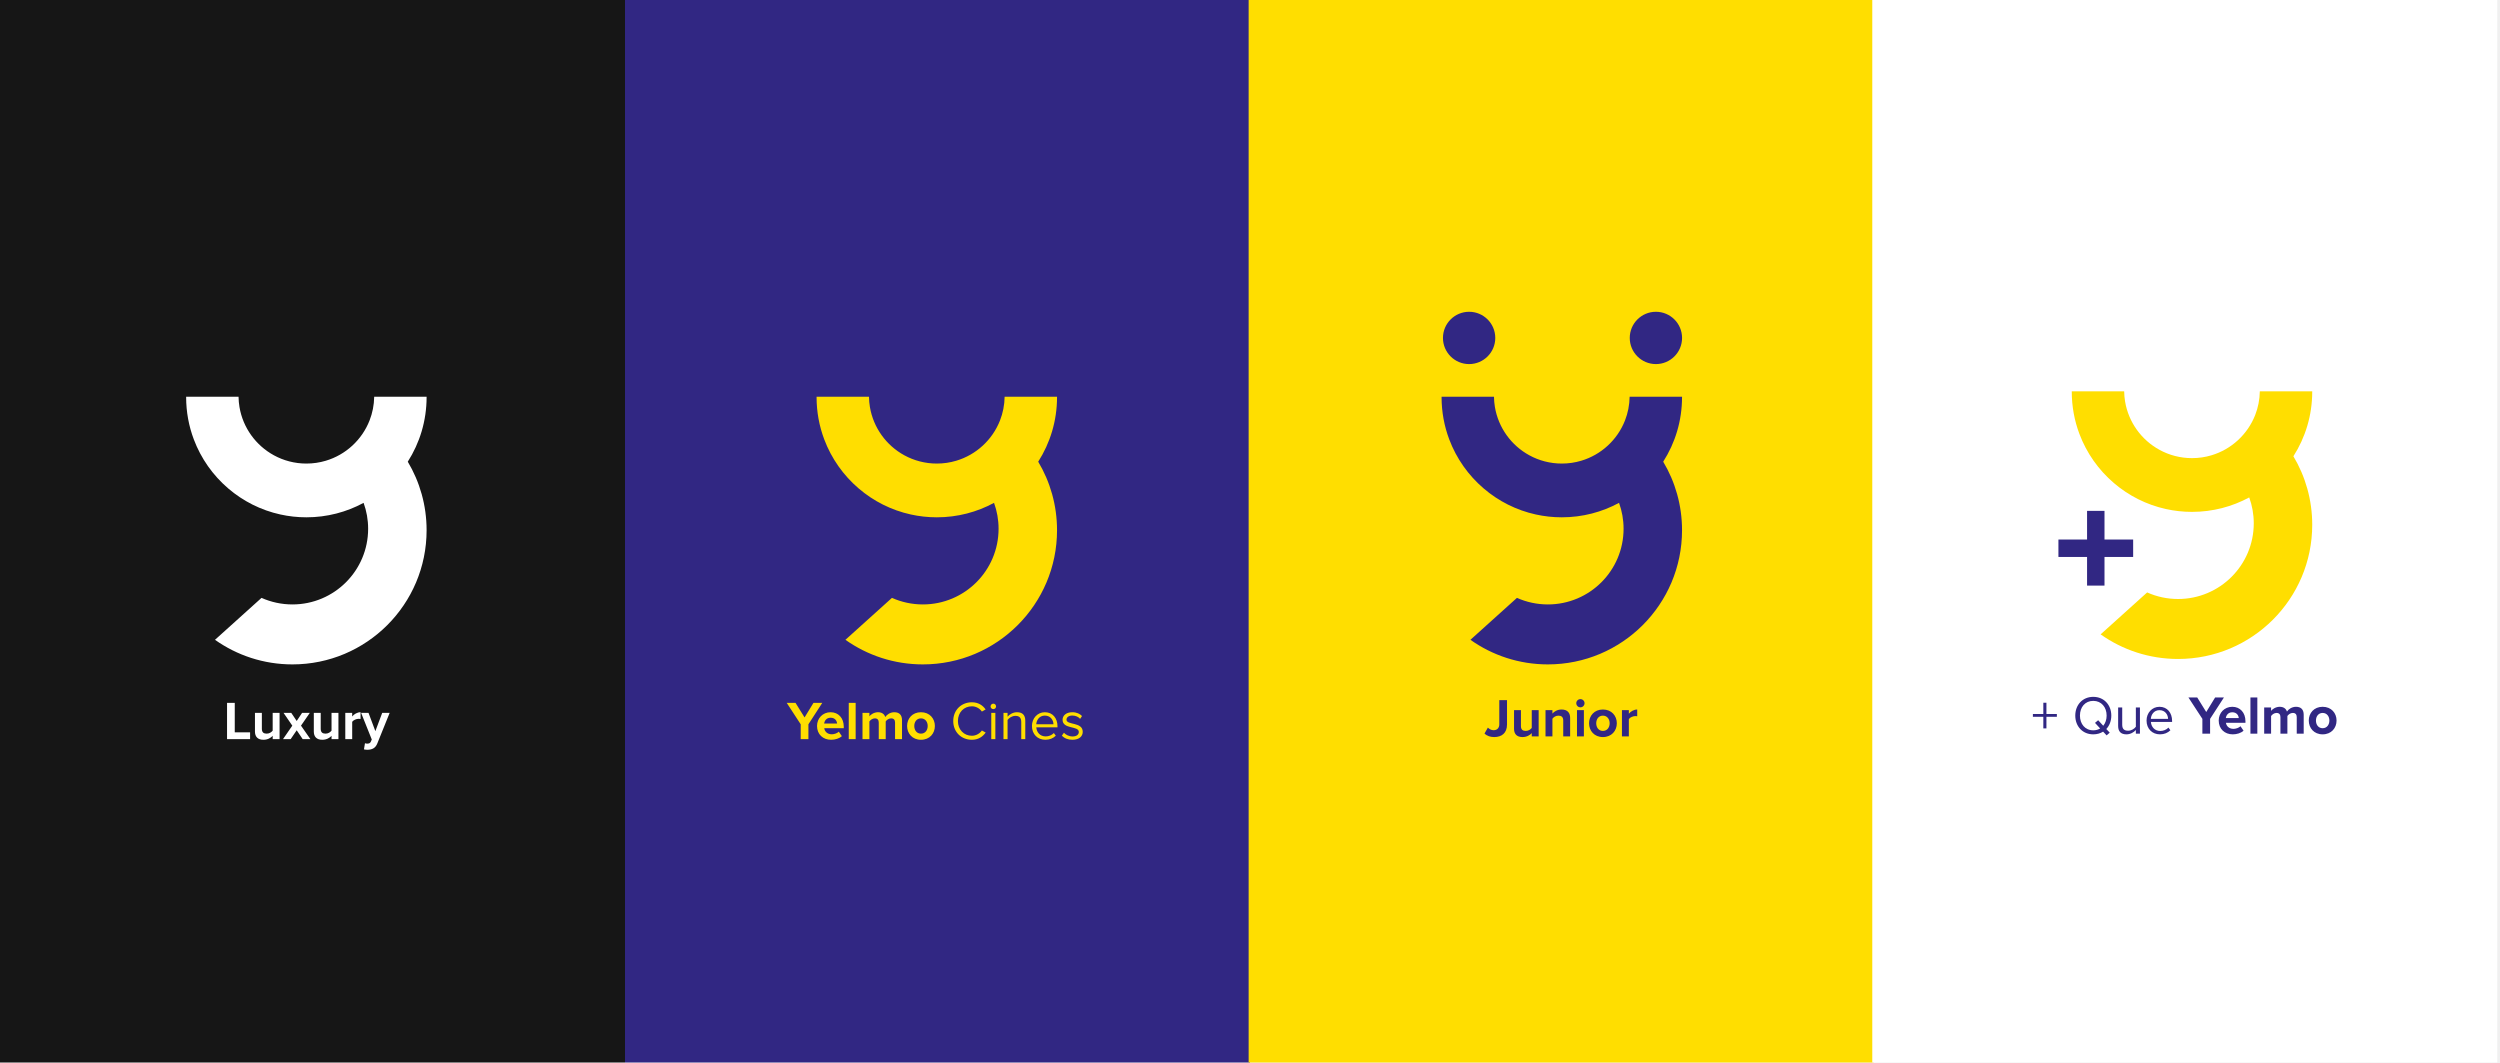
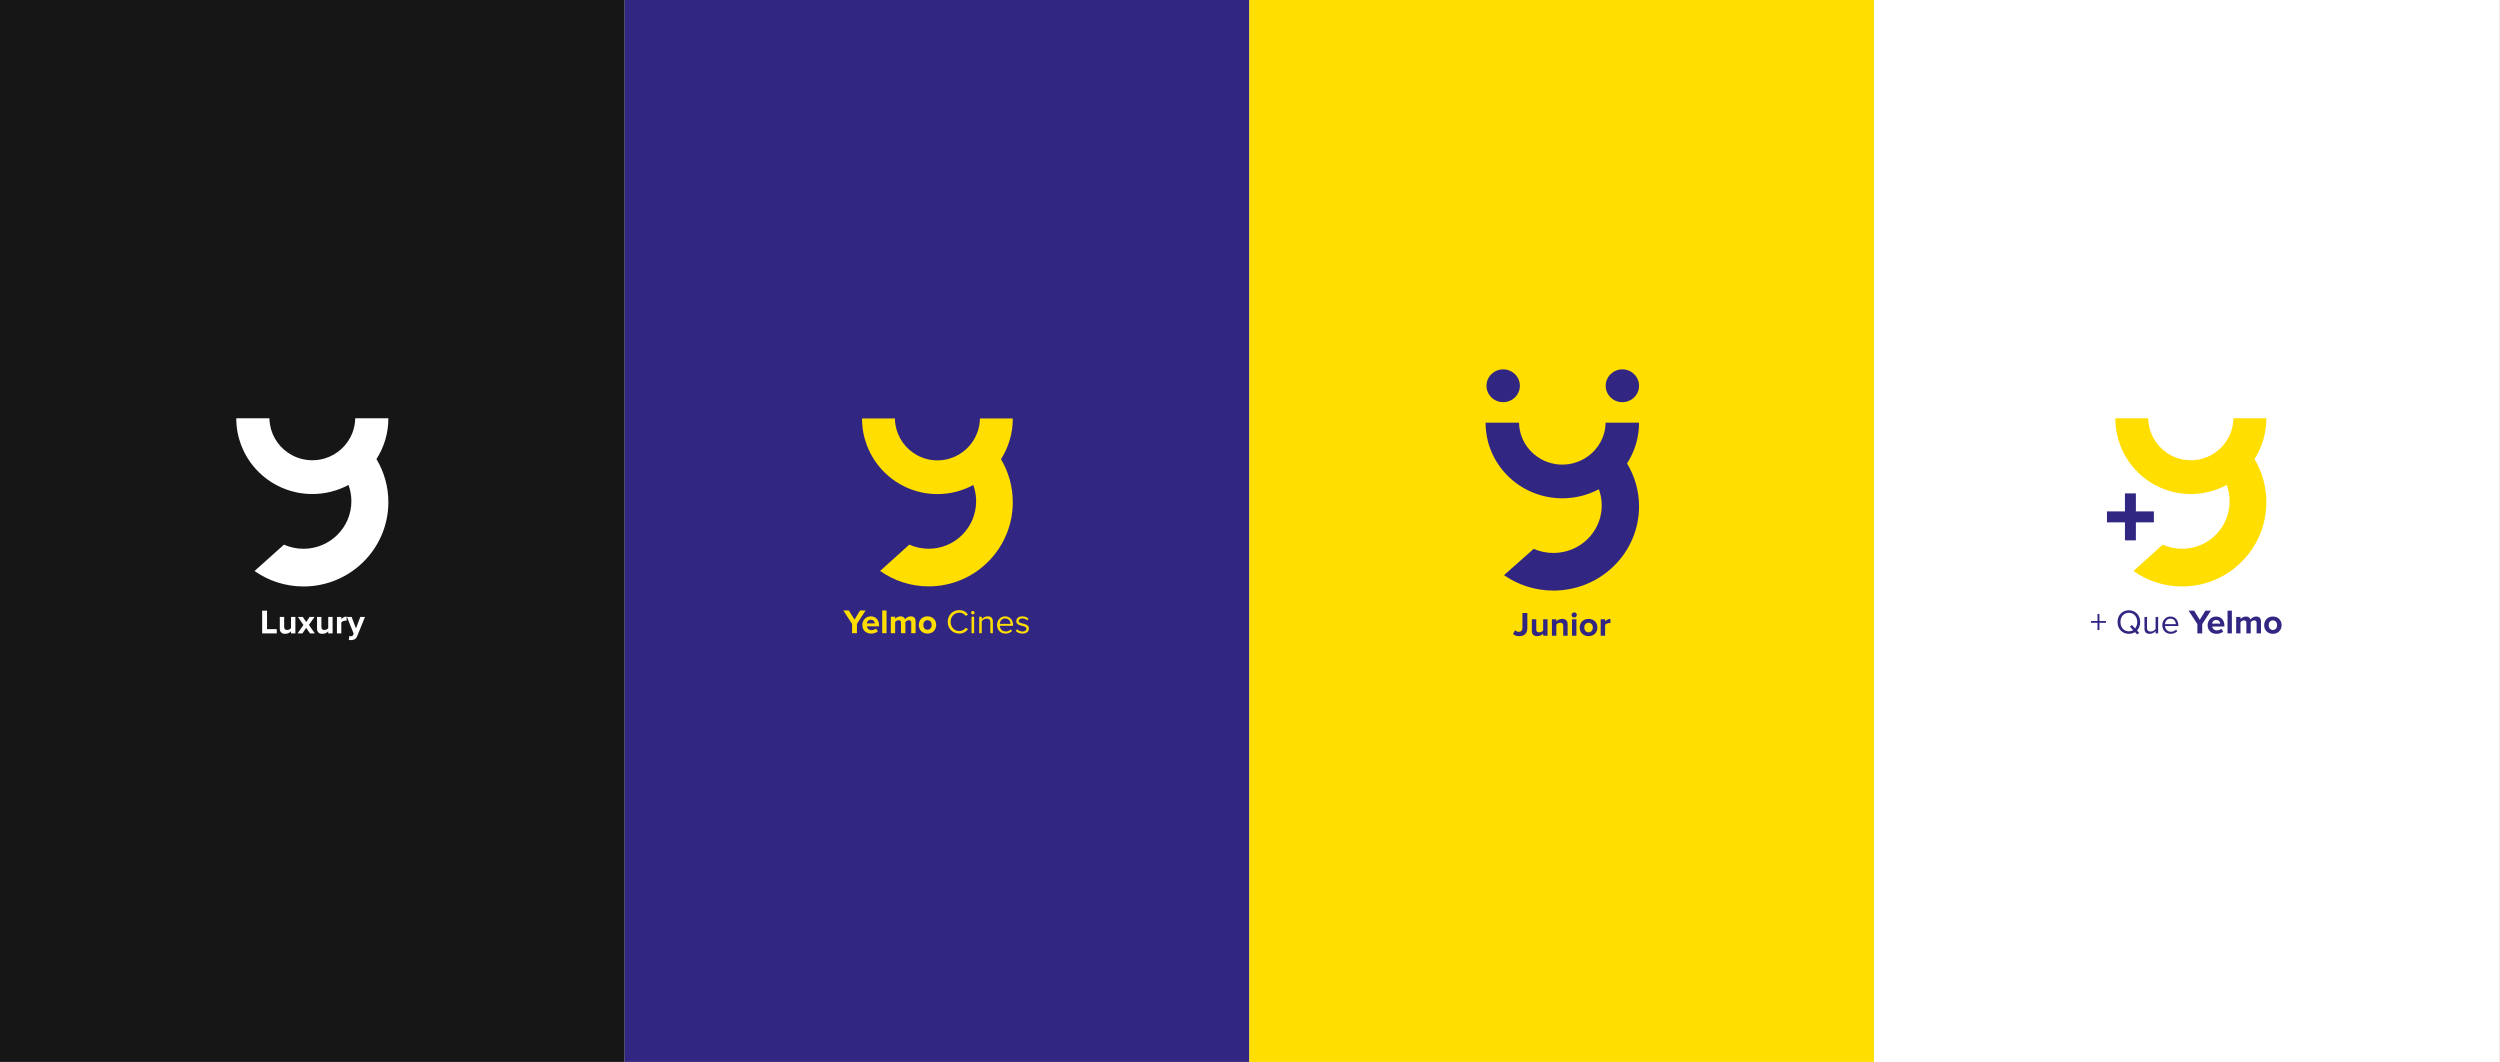
- <svg xmlns="http://www.w3.org/2000/svg" width="1840" height="782" viewBox="0 0 1840 782" fill="none">
-   <path d="M189.065 543H172.105V516.32H177.785V538H189.065V543ZM210.769 543H205.689V540.56C204.369 542.04 202.049 543.48 198.889 543.48C194.649 543.48 192.649 541.16 192.649 537.4V523.68H197.729V535.4C197.729 538.08 199.129 538.96 201.289 538.96C203.249 538.96 204.809 537.88 205.689 536.76V523.68H210.769V543ZM233.453 543H227.773L223.373 536.48L218.933 543H213.293L220.133 533.08L213.693 523.68H219.373L223.373 529.64L227.333 523.68H233.013L226.533 533.08L233.453 543ZM254.089 543H249.009V540.56C247.689 542.04 245.369 543.48 242.209 543.48C237.969 543.48 235.969 541.16 235.969 537.4V523.68H241.049V535.4C241.049 538.08 242.449 538.96 244.609 538.96C246.569 538.96 248.129 537.88 249.009 536.76V523.68H254.089V543ZM264.213 543H259.133V523.68H264.213V526.32C265.573 524.6 267.973 523.2 270.373 523.2V528.16C270.013 528.08 269.533 528.04 268.973 528.04C267.293 528.04 265.053 529 264.213 530.24V543ZM272.867 550.56L273.627 546C274.067 546.2 274.747 546.32 275.227 546.32C276.547 546.32 277.427 545.96 277.907 544.92L278.627 543.28L270.787 523.68H276.227L281.267 537.12L286.307 523.68H291.787L282.707 546.16C281.267 549.8 278.707 550.76 275.387 550.84C274.787 550.84 273.507 550.72 272.867 550.56Z" fill="white" />
-   <path d="M594.994 543H589.314V532.08L579.034 516.32H585.514L592.154 527.04L598.714 516.32H605.194L594.994 532.08V543ZM611.655 543.48C605.775 543.48 601.335 539.52 601.335 533.32C601.335 527.72 605.455 523.2 611.335 523.2C617.095 523.2 621.015 527.52 621.015 533.84V534.96H606.655C606.975 537.4 608.935 539.44 612.215 539.44C613.855 539.44 616.135 538.72 617.375 537.52L619.615 540.8C617.695 542.56 614.655 543.48 611.655 543.48ZM616.095 531.52C615.975 529.68 614.695 527.24 611.335 527.24C608.175 527.24 606.815 529.6 606.575 531.52H616.095ZM629.764 543H624.684V516.32H629.764V543ZM663.881 543H658.761V530.8C658.761 529 657.961 527.72 655.881 527.72C654.081 527.72 652.601 528.92 651.881 529.96V543H646.761V530.8C646.761 529 645.961 527.72 643.881 527.72C642.121 527.72 640.641 528.92 639.881 530V543H634.801V523.68H639.881V526.2C640.681 525.04 643.241 523.2 646.201 523.2C649.041 523.2 650.841 524.52 651.561 526.72C652.681 524.96 655.241 523.2 658.201 523.2C661.761 523.2 663.881 525.08 663.881 529.04V543ZM677.824 543.48C671.464 543.48 667.624 538.84 667.624 533.32C667.624 527.84 671.464 523.2 677.824 523.2C684.224 523.2 688.064 527.84 688.064 533.32C688.064 538.84 684.224 543.48 677.824 543.48ZM677.824 538.96C680.984 538.96 682.784 536.36 682.784 533.32C682.784 530.32 680.984 527.72 677.824 527.72C674.664 527.72 672.904 530.32 672.904 533.32C672.904 536.36 674.664 538.96 677.824 538.96ZM715.307 543.48C707.627 543.48 701.587 537.88 701.587 529.68C701.587 521.48 707.627 515.88 715.307 515.88C720.027 515.88 723.307 518.12 725.427 521.16L722.667 522.72C721.147 520.44 718.347 518.84 715.307 518.84C709.467 518.84 705.027 523.28 705.027 529.68C705.027 536 709.467 540.52 715.307 540.52C718.347 540.52 721.147 538.88 722.667 536.64L725.467 538.16C723.227 541.24 720.027 543.48 715.307 543.48ZM731.098 520.92C729.978 520.92 729.058 520.04 729.058 518.92C729.058 517.8 729.978 516.88 731.098 516.88C732.218 516.88 733.098 517.8 733.098 518.92C733.098 520.04 732.218 520.92 731.098 520.92ZM732.578 543H729.578V523.68H732.578V543ZM754.603 543H751.643V530.36C751.643 526.92 749.883 525.88 747.283 525.88C744.923 525.88 742.723 527.32 741.563 528.88V543H738.563V523.68H741.563V526.48C742.923 524.84 745.562 523.2 748.483 523.2C752.483 523.2 754.603 525.24 754.603 529.44V543ZM769.393 543.48C763.633 543.48 759.513 539.36 759.513 533.32C759.513 527.72 763.513 523.2 769.033 523.2C774.873 523.2 778.313 527.76 778.313 533.56V534.32H762.713C762.953 537.96 765.473 541 769.633 541C771.873 541 774.073 540.12 775.633 538.52L777.073 540.48C775.113 542.4 772.513 543.48 769.393 543.48ZM775.353 532.08C775.313 529.24 773.393 525.68 768.993 525.68C764.873 525.68 762.833 529.16 762.673 532.08H775.353ZM789.332 543.48C786.132 543.48 783.492 542.48 781.532 540.44L783.052 538.28C784.332 539.76 786.772 541.04 789.412 541.04C792.372 541.04 794.012 539.64 794.012 537.72C794.012 533.04 782.052 535.92 782.052 528.76C782.052 525.72 784.612 523.2 789.212 523.2C792.532 523.2 794.852 524.44 796.372 526L794.972 528.08C793.812 526.68 791.732 525.64 789.212 525.64C786.572 525.64 784.932 526.96 784.932 528.68C784.932 532.88 796.892 530.12 796.892 537.64C796.892 540.88 794.292 543.48 789.332 543.48Z" fill="white" />
+ <svg xmlns="http://www.w3.org/2000/svg" width="1841" height="782" viewBox="0 0 1841 782" fill="none">
+   <path d="M190.065 37H173.105V10.32H178.785V32H190.065V37ZM211.769 37H206.689V34.56C205.369 36.04 203.049 37.48 199.889 37.48C195.649 37.48 193.649 35.16 193.649 31.4V17.68H198.729V29.4C198.729 32.08 200.129 32.96 202.289 32.96C204.249 32.96 205.809 31.88 206.689 30.76V17.68H211.769V37ZM234.453 37H228.773L224.373 30.48L219.933 37H214.293L221.133 27.08L214.693 17.68H220.373L224.373 23.64L228.333 17.68H234.013L227.533 27.08L234.453 37ZM255.089 37H250.009V34.56C248.689 36.04 246.369 37.48 243.209 37.48C238.969 37.48 236.969 35.16 236.969 31.4V17.68H242.049V29.4C242.049 32.08 243.449 32.96 245.609 32.96C247.569 32.96 249.129 31.88 250.009 30.76V17.68H255.089V37ZM265.213 37H260.133V17.68H265.213V20.32C266.573 18.6 268.973 17.2 271.373 17.2V22.16C271.013 22.08 270.533 22.04 269.973 22.04C268.293 22.04 266.053 23 265.213 24.24V37ZM273.867 44.56L274.627 40C275.067 40.2 275.747 40.32 276.227 40.32C277.547 40.32 278.427 39.96 278.907 38.92L279.627 37.28L271.787 17.68H277.227L282.267 31.12L287.307 17.68H292.787L283.707 40.16C282.267 43.8 279.707 44.76 276.387 44.84C275.787 44.84 274.507 44.72 273.867 44.56Z" fill="white" />
+   <path d="M595.994 37H590.314V26.08L580.034 10.32H586.514L593.154 21.04L599.714 10.32H606.194L595.994 26.08V37ZM612.655 37.48C606.775 37.48 602.335 33.52 602.335 27.32C602.335 21.72 606.455 17.2 612.335 17.2C618.095 17.2 622.015 21.52 622.015 27.84V28.96H607.655C607.975 31.4 609.935 33.44 613.215 33.44C614.855 33.44 617.135 32.72 618.375 31.52L620.615 34.8C618.695 36.56 615.655 37.48 612.655 37.48ZM617.095 25.52C616.975 23.68 615.695 21.24 612.335 21.24C609.175 21.24 607.815 23.6 607.575 25.52H617.095ZM630.764 37H625.684V10.32H630.764V37ZM664.881 37H659.761V24.8C659.761 23 658.961 21.72 656.881 21.72C655.081 21.72 653.601 22.92 652.881 23.96V37H647.761V24.8C647.761 23 646.961 21.72 644.881 21.72C643.121 21.72 641.641 22.92 640.881 24V37H635.801V17.68H640.881V20.2C641.681 19.04 644.241 17.2 647.201 17.2C650.041 17.2 651.841 18.52 652.561 20.72C653.681 18.96 656.241 17.2 659.201 17.2C662.761 17.2 664.881 19.08 664.881 23.04V37ZM678.824 37.48C672.464 37.48 668.624 32.84 668.624 27.32C668.624 21.84 672.464 17.2 678.824 17.2C685.224 17.2 689.064 21.84 689.064 27.32C689.064 32.84 685.224 37.48 678.824 37.48ZM678.824 32.96C681.984 32.96 683.784 30.36 683.784 27.32C683.784 24.32 681.984 21.72 678.824 21.72C675.664 21.72 673.904 24.32 673.904 27.32C673.904 30.36 675.664 32.96 678.824 32.96ZM716.307 37.48C708.627 37.48 702.587 31.88 702.587 23.68C702.587 15.48 708.627 9.88 716.307 9.88C721.027 9.88 724.307 12.12 726.427 15.16L723.667 16.72C722.147 14.44 719.347 12.84 716.307 12.84C710.467 12.84 706.027 17.28 706.027 23.68C706.027 30 710.467 34.52 716.307 34.52C719.347 34.52 722.147 32.88 723.667 30.64L726.467 32.16C724.227 35.24 721.027 37.48 716.307 37.48ZM732.098 14.92C730.978 14.92 730.058 14.04 730.058 12.92C730.058 11.8 730.978 10.88 732.098 10.88C733.218 10.88 734.098 11.8 734.098 12.92C734.098 14.04 733.218 14.92 732.098 14.92ZM733.578 37H730.578V17.68H733.578V37ZM755.603 37H752.643V24.36C752.643 20.92 750.883 19.88 748.283 19.88C745.923 19.88 743.723 21.32 742.563 22.88V37H739.563V17.68H742.563V20.48C743.923 18.84 746.562 17.2 749.483 17.2C753.483 17.2 755.603 19.24 755.603 23.44V37ZM770.393 37.48C764.633 37.48 760.513 33.36 760.513 27.32C760.513 21.72 764.513 17.2 770.033 17.2C775.873 17.2 779.313 21.76 779.313 27.56V28.32H763.713C763.953 31.96 766.473 35 770.633 35C772.873 35 775.073 34.12 776.633 32.52L778.073 34.48C776.113 36.4 773.513 37.48 770.393 37.48ZM776.353 26.08C776.313 23.24 774.393 19.68 769.993 19.68C765.873 19.68 763.833 23.16 763.673 26.08H776.353ZM790.332 37.48C787.132 37.48 784.492 36.48 782.532 34.44L784.052 32.28C785.332 33.76 787.772 35.04 790.412 35.04C793.372 35.04 795.012 33.64 795.012 31.72C795.012 27.04 783.052 29.92 783.052 22.76C783.052 19.72 785.612 17.2 790.212 17.2C793.532 17.2 795.852 18.44 797.372 20L795.972 22.08C794.812 20.68 792.732 19.64 790.212 19.64C787.572 19.64 785.932 20.96 785.932 22.68C785.932 26.88 797.892 24.12 797.892 31.64C797.892 34.88 795.292 37.48 790.332 37.48Z" fill="white" />
  <rect width="460" height="782" fill="#161616" />
-   <path fill-rule="evenodd" clip-rule="evenodd" d="M300.123 339.813C308.9 326.074 313.979 309.752 313.979 292.247V292H275.408C275.319 298.154 274.116 304.032 271.996 309.456C266.433 323.678 254.529 334.724 239.756 339.112C235.239 340.463 230.455 341.183 225.495 341.183C216.845 341.183 208.709 338.984 201.618 335.108C188.402 327.909 178.806 314.9 176.242 299.515C175.838 297.069 175.601 294.554 175.572 292H137V292.247C137 303.184 138.982 313.668 142.622 323.342C147.927 337.485 156.744 349.902 168.027 359.537C178.846 368.798 191.923 375.485 206.322 378.65C212.496 380.021 218.907 380.741 225.495 380.741C240.732 380.741 255.082 376.885 267.607 370.1C269.767 376.047 270.95 382.457 270.95 389.154C270.95 419.924 246.008 444.866 215.228 444.866C207.125 444.866 199.428 443.137 192.483 440.029L158.235 470.894C174.334 482.298 193.998 489 215.228 489C269.767 489 313.979 444.787 313.979 390.249C313.979 371.826 308.93 354.576 300.123 339.813Z" fill="white" />
-   <path d="M184.065 544H167.105V517.32H172.785V539H184.065V544ZM205.769 544H200.689V541.56C199.369 543.04 197.049 544.48 193.889 544.48C189.649 544.48 187.649 542.16 187.649 538.4V524.68H192.729V536.4C192.729 539.08 194.129 539.96 196.289 539.96C198.249 539.96 199.809 538.88 200.689 537.76V524.68H205.769V544ZM228.453 544H222.773L218.373 537.48L213.933 544H208.293L215.133 534.08L208.693 524.68H214.373L218.373 530.64L222.333 524.68H228.013L221.533 534.08L228.453 544ZM249.089 544H244.009V541.56C242.689 543.04 240.369 544.48 237.209 544.48C232.969 544.48 230.969 542.16 230.969 538.4V524.68H236.049V536.4C236.049 539.08 237.449 539.96 239.609 539.96C241.569 539.96 243.129 538.88 244.009 537.76V524.68H249.089V544ZM259.213 544H254.133V524.68H259.213V527.32C260.573 525.6 262.973 524.2 265.373 524.2V529.16C265.013 529.08 264.533 529.04 263.973 529.04C262.293 529.04 260.053 530 259.213 531.24V544ZM267.867 551.56L268.627 547C269.067 547.2 269.747 547.32 270.227 547.32C271.547 547.32 272.427 546.96 272.907 545.92L273.627 544.28L265.787 524.68H271.227L276.267 538.12L281.307 524.68H286.787L277.707 547.16C276.267 550.8 273.707 551.76 270.387 551.84C269.787 551.84 268.507 551.72 267.867 551.56Z" fill="white" />
+   <path fill-rule="evenodd" clip-rule="evenodd" d="M277.219 338.064C282.773 329.426 285.987 319.162 285.987 308.155V308H261.58C261.524 311.87 260.763 315.566 259.421 318.976C255.901 327.919 248.369 334.864 239.021 337.624C236.162 338.473 233.136 338.926 229.997 338.926C224.524 338.926 219.375 337.543 214.888 335.106C206.526 330.579 200.454 322.399 198.831 312.725C198.575 311.187 198.426 309.606 198.407 308H174V308.155C174 315.032 175.254 321.624 177.557 327.708C180.915 336.6 186.494 344.408 193.633 350.467C200.479 356.29 208.754 360.494 217.865 362.485C221.772 363.347 225.828 363.799 229.997 363.799C239.638 363.799 248.719 361.375 256.644 357.108C258.011 360.848 258.759 364.878 258.759 369.089C258.759 388.437 242.977 404.12 223.5 404.12C218.373 404.12 213.502 403.033 209.108 401.079L187.437 420.486C197.624 427.657 210.066 431.871 223.5 431.871C258.011 431.871 285.987 404.071 285.987 369.777C285.987 358.193 282.792 347.347 277.219 338.064Z" fill="white" />
+   <path d="M203.783 466.455H193.051V449.678H196.645V463.311H203.783V466.455ZM217.516 466.455H214.302V464.92C213.466 465.851 211.998 466.756 209.999 466.756C207.316 466.756 206.05 465.298 206.05 462.933V454.306H209.265V461.676C209.265 463.361 210.151 463.914 211.518 463.914C212.758 463.914 213.745 463.235 214.302 462.531V454.306H217.516V466.455ZM231.87 466.455H228.276L225.492 462.355L222.682 466.455H219.113L223.442 460.217L219.366 454.306H222.961L225.492 458.054L227.997 454.306H231.592L227.491 460.217L231.87 466.455ZM244.928 466.455H241.713V464.92C240.878 465.851 239.41 466.756 237.411 466.756C234.728 466.756 233.462 465.298 233.462 462.933V454.306H236.677V461.676C236.677 463.361 237.562 463.914 238.929 463.914C240.169 463.914 241.156 463.235 241.713 462.531V454.306H244.928V466.455ZM251.334 466.455H248.119V454.306H251.334V455.966C252.194 454.885 253.713 454.005 255.232 454.005V457.123C255.004 457.073 254.7 457.048 254.346 457.048C253.283 457.048 251.865 457.651 251.334 458.431V466.455ZM256.81 471.208L257.291 468.341C257.569 468.467 258 468.542 258.303 468.542C259.139 468.542 259.695 468.316 259.999 467.662L260.455 466.631L255.494 454.306H258.936L262.125 462.757L265.314 454.306H268.782L263.036 468.441C262.125 470.73 260.505 471.334 258.404 471.384C258.025 471.384 257.215 471.309 256.81 471.208Z" fill="white" />
  <rect x="460" width="460" height="782" fill="#312783" />
-   <path fill-rule="evenodd" clip-rule="evenodd" d="M764.123 339.813C772.9 326.074 777.979 309.752 777.979 292.247V292H739.408C739.319 298.154 738.116 304.032 735.996 309.456C730.433 323.678 718.529 334.724 703.756 339.112C699.239 340.463 694.455 341.183 689.495 341.183C680.845 341.183 672.709 338.984 665.618 335.108C652.402 327.909 642.806 314.9 640.242 299.515C639.838 297.069 639.601 294.554 639.572 292H601V292.247C601 303.184 602.982 313.668 606.622 323.342C611.927 337.485 620.744 349.902 632.027 359.537C642.846 368.798 655.923 375.485 670.322 378.65C676.496 380.021 682.907 380.741 689.495 380.741C704.732 380.741 719.082 376.885 731.607 370.1C733.767 376.047 734.95 382.457 734.95 389.154C734.95 419.924 710.008 444.866 679.228 444.866C671.125 444.866 663.428 443.137 656.483 440.029L622.235 470.894C638.334 482.298 657.998 489 679.228 489C733.767 489 777.979 444.787 777.979 390.249C777.979 371.826 772.93 354.576 764.123 339.813Z" fill="#FFDE00" />
-   <path d="M594.994 544H589.314V533.08L579.034 517.32H585.514L592.154 528.04L598.714 517.32H605.194L594.994 533.08V544ZM611.655 544.48C605.775 544.48 601.335 540.52 601.335 534.32C601.335 528.72 605.455 524.2 611.335 524.2C617.095 524.2 621.015 528.52 621.015 534.84V535.96H606.655C606.975 538.4 608.935 540.44 612.215 540.44C613.855 540.44 616.135 539.72 617.375 538.52L619.615 541.8C617.695 543.56 614.655 544.48 611.655 544.48ZM616.095 532.52C615.975 530.68 614.695 528.24 611.335 528.24C608.175 528.24 606.815 530.6 606.575 532.52H616.095ZM629.764 544H624.684V517.32H629.764V544ZM663.881 544H658.761V531.8C658.761 530 657.961 528.72 655.881 528.72C654.081 528.72 652.601 529.92 651.881 530.96V544H646.761V531.8C646.761 530 645.961 528.72 643.881 528.72C642.121 528.72 640.641 529.92 639.881 531V544H634.801V524.68H639.881V527.2C640.681 526.04 643.241 524.2 646.201 524.2C649.041 524.2 650.841 525.52 651.561 527.72C652.681 525.96 655.241 524.2 658.201 524.2C661.761 524.2 663.881 526.08 663.881 530.04V544ZM677.824 544.48C671.464 544.48 667.624 539.84 667.624 534.32C667.624 528.84 671.464 524.2 677.824 524.2C684.224 524.2 688.064 528.84 688.064 534.32C688.064 539.84 684.224 544.48 677.824 544.48ZM677.824 539.96C680.984 539.96 682.784 537.36 682.784 534.32C682.784 531.32 680.984 528.72 677.824 528.72C674.664 528.72 672.904 531.32 672.904 534.32C672.904 537.36 674.664 539.96 677.824 539.96ZM715.307 544.48C707.627 544.48 701.587 538.88 701.587 530.68C701.587 522.48 707.627 516.88 715.307 516.88C720.027 516.88 723.307 519.12 725.427 522.16L722.667 523.72C721.147 521.44 718.347 519.84 715.307 519.84C709.467 519.84 705.027 524.28 705.027 530.68C705.027 537 709.467 541.52 715.307 541.52C718.347 541.52 721.147 539.88 722.667 537.64L725.467 539.16C723.227 542.24 720.027 544.48 715.307 544.48ZM731.098 521.92C729.978 521.92 729.058 521.04 729.058 519.92C729.058 518.8 729.978 517.88 731.098 517.88C732.218 517.88 733.098 518.8 733.098 519.92C733.098 521.04 732.218 521.92 731.098 521.92ZM732.578 544H729.578V524.68H732.578V544ZM754.603 544H751.643V531.36C751.643 527.92 749.883 526.88 747.283 526.88C744.923 526.88 742.723 528.32 741.563 529.88V544H738.563V524.68H741.563V527.48C742.923 525.84 745.562 524.2 748.483 524.2C752.483 524.2 754.603 526.24 754.603 530.44V544ZM769.393 544.48C763.633 544.48 759.513 540.36 759.513 534.32C759.513 528.72 763.513 524.2 769.033 524.2C774.873 524.2 778.313 528.76 778.313 534.56V535.32H762.713C762.953 538.96 765.473 542 769.633 542C771.873 542 774.073 541.12 775.633 539.52L777.073 541.48C775.113 543.4 772.513 544.48 769.393 544.48ZM775.353 533.08C775.313 530.24 773.393 526.68 768.993 526.68C764.873 526.68 762.833 530.16 762.673 533.08H775.353ZM789.332 544.48C786.132 544.48 783.492 543.48 781.532 541.44L783.052 539.28C784.332 540.76 786.772 542.04 789.412 542.04C792.372 542.04 794.012 540.64 794.012 538.72C794.012 534.04 782.052 536.92 782.052 529.76C782.052 526.72 784.612 524.2 789.212 524.2C792.532 524.2 794.852 525.44 796.372 527L794.972 529.08C793.812 527.68 791.732 526.64 789.212 526.64C786.572 526.64 784.932 527.96 784.932 529.68C784.932 533.88 796.892 531.12 796.892 538.64C796.892 541.88 794.292 544.48 789.332 544.48Z" fill="#FFDE00" />
-   <rect x="919" width="460" height="782" fill="#FFDE00" />
-   <path d="M1099.76 542.478C1097.08 542.478 1094.52 541.758 1092.6 539.878L1095.08 535.518C1096.12 536.518 1097.48 537.438 1099.32 537.438C1101.84 537.438 1103.48 535.758 1103.48 533.158V515.318H1109.16V533.238C1109.16 539.558 1105.24 542.478 1099.76 542.478ZM1132.45 541.998H1127.37V539.558C1126.05 541.038 1123.73 542.478 1120.57 542.478C1116.33 542.478 1114.33 540.158 1114.33 536.398V522.678H1119.41V534.398C1119.41 537.078 1120.81 537.958 1122.97 537.958C1124.93 537.958 1126.49 536.878 1127.37 535.758V522.678H1132.45V541.998ZM1155.62 541.998H1150.54V530.318C1150.54 527.638 1149.14 526.718 1146.98 526.718C1144.98 526.718 1143.42 527.838 1142.58 528.998V541.998H1137.5V522.678H1142.58V525.198C1143.82 523.718 1146.18 522.198 1149.34 522.198C1153.58 522.198 1155.62 524.598 1155.62 528.358V541.998ZM1163.18 520.598C1161.54 520.598 1160.14 519.238 1160.14 517.558C1160.14 515.878 1161.54 514.558 1163.18 514.558C1164.86 514.558 1166.22 515.878 1166.22 517.558C1166.22 519.238 1164.86 520.598 1163.18 520.598ZM1165.74 541.998H1160.66V522.678H1165.74V541.998ZM1179.74 542.478C1173.38 542.478 1169.54 537.838 1169.54 532.318C1169.54 526.838 1173.38 522.198 1179.74 522.198C1186.14 522.198 1189.98 526.838 1189.98 532.318C1189.98 537.838 1186.14 542.478 1179.74 542.478ZM1179.74 537.958C1182.9 537.958 1184.7 535.358 1184.7 532.318C1184.7 529.318 1182.9 526.718 1179.74 526.718C1176.58 526.718 1174.82 529.318 1174.82 532.318C1174.82 535.358 1176.58 537.958 1179.74 537.958ZM1198.83 541.998H1193.75V522.678H1198.83V525.318C1200.19 523.598 1202.59 522.198 1204.99 522.198V527.158C1204.63 527.078 1204.15 527.038 1203.59 527.038C1201.91 527.038 1199.67 527.998 1198.83 529.238V541.998Z" fill="#312783" />
-   <path d="M1081.27 267.968C1091.9 267.968 1100.52 259.35 1100.52 248.719C1100.52 238.089 1091.9 229.471 1081.27 229.471C1070.64 229.471 1062.02 238.089 1062.02 248.719C1062.02 259.35 1070.64 267.968 1081.27 267.968Z" fill="#312783" />
-   <path d="M1218.75 267.968C1229.38 267.968 1238 259.35 1238 248.719C1238 238.089 1229.38 229.471 1218.75 229.471C1208.12 229.471 1199.5 238.089 1199.5 248.719C1199.5 259.35 1208.12 267.968 1218.75 267.968Z" fill="#312783" />
-   <path fill-rule="evenodd" clip-rule="evenodd" d="M1224.12 339.813C1232.9 326.074 1237.98 309.752 1237.98 292.247V292H1199.41C1199.32 298.154 1198.12 304.032 1196 309.456C1190.43 323.678 1178.53 334.724 1163.76 339.112C1159.24 340.463 1154.46 341.183 1149.49 341.183C1140.85 341.183 1132.71 338.984 1125.62 335.108C1112.4 327.909 1102.81 314.9 1100.24 299.515C1099.84 297.069 1099.6 294.554 1099.57 292H1061V292.247C1061 303.184 1062.98 313.668 1066.62 323.342C1071.93 337.485 1080.74 349.902 1092.03 359.537C1102.85 368.798 1115.92 375.485 1130.32 378.65C1136.5 380.021 1142.91 380.741 1149.49 380.741C1164.73 380.741 1179.08 376.885 1191.61 370.1C1193.77 376.047 1194.95 382.457 1194.95 389.154C1194.95 419.924 1170.01 444.866 1139.23 444.866C1131.13 444.866 1123.43 443.137 1116.48 440.029L1082.24 470.894C1098.33 482.298 1118 489 1139.23 489C1193.77 489 1237.98 444.787 1237.98 390.249C1237.98 371.826 1232.93 354.576 1224.12 339.813Z" fill="#312783" />
-   <rect x="1378" width="460" height="782" fill="white" />
-   <path d="M1513.85 527.56H1506.17V536.08H1503.89V527.56H1496.21V525.48H1503.89V517.2H1506.17V525.48H1513.85V527.56ZM1540.64 540.48C1532.76 540.48 1527.4 534.56 1527.4 526.68C1527.4 518.8 1532.76 512.88 1540.64 512.88C1548.52 512.88 1553.92 518.8 1553.92 526.68C1553.92 530.64 1552.56 534.08 1550.24 536.56L1552.76 539.24L1550.48 541.24L1547.88 538.48C1545.88 539.76 1543.4 540.48 1540.64 540.48ZM1540.64 537.52C1542.56 537.52 1544.28 537.04 1545.72 536.16L1541.92 532.04L1544.24 530.08L1548 534.16C1549.56 532.24 1550.48 529.64 1550.48 526.68C1550.48 520.44 1546.6 515.84 1540.64 515.84C1534.64 515.84 1530.84 520.44 1530.84 526.68C1530.84 532.88 1534.64 537.52 1540.64 537.52ZM1574.99 540H1571.99V537.28C1570.51 538.96 1567.99 540.48 1565.11 540.48C1561.07 540.48 1558.95 538.48 1558.95 534.32V520.68H1561.95V533.4C1561.95 536.8 1563.67 537.8 1566.31 537.8C1568.63 537.8 1570.87 536.44 1571.99 534.88V520.68H1574.99V540ZM1589.74 540.48C1583.98 540.48 1579.86 536.36 1579.86 530.32C1579.86 524.72 1583.86 520.2 1589.38 520.2C1595.22 520.2 1598.66 524.76 1598.66 530.56V531.32H1583.06C1583.3 534.96 1585.82 538 1589.98 538C1592.22 538 1594.42 537.12 1595.98 535.52L1597.42 537.48C1595.46 539.4 1592.86 540.48 1589.74 540.48ZM1595.7 529.08C1595.66 526.24 1593.74 522.68 1589.34 522.68C1585.22 522.68 1583.18 526.16 1583.02 529.08H1595.7ZM1626.63 540H1620.95V529.08L1610.67 513.32H1617.15L1623.79 524.04L1630.35 513.32H1636.83L1626.63 529.08V540ZM1643.29 540.48C1637.41 540.48 1632.97 536.52 1632.97 530.32C1632.97 524.72 1637.09 520.2 1642.97 520.2C1648.73 520.2 1652.65 524.52 1652.65 530.84V531.96H1638.29C1638.61 534.4 1640.57 536.44 1643.85 536.44C1645.49 536.44 1647.77 535.72 1649.01 534.52L1651.25 537.8C1649.33 539.56 1646.29 540.48 1643.29 540.48ZM1647.73 528.52C1647.61 526.68 1646.33 524.24 1642.97 524.24C1639.81 524.24 1638.45 526.6 1638.21 528.52H1647.73ZM1661.4 540H1656.32V513.32H1661.4V540ZM1695.52 540H1690.4V527.8C1690.4 526 1689.6 524.72 1687.52 524.72C1685.72 524.72 1684.24 525.92 1683.52 526.96V540H1678.4V527.8C1678.4 526 1677.6 524.72 1675.52 524.72C1673.76 524.72 1672.28 525.92 1671.52 527V540H1666.44V520.68H1671.52V523.2C1672.32 522.04 1674.88 520.2 1677.84 520.2C1680.68 520.2 1682.48 521.52 1683.2 523.72C1684.32 521.96 1686.88 520.2 1689.84 520.2C1693.4 520.2 1695.52 522.08 1695.52 526.04V540ZM1709.46 540.48C1703.1 540.48 1699.26 535.84 1699.26 530.32C1699.26 524.84 1703.1 520.2 1709.46 520.2C1715.86 520.2 1719.7 524.84 1719.7 530.32C1719.7 535.84 1715.86 540.48 1709.46 540.48ZM1709.46 535.96C1712.62 535.96 1714.42 533.36 1714.42 530.32C1714.42 527.32 1712.62 524.72 1709.46 524.72C1706.3 524.72 1704.54 527.32 1704.54 530.32C1704.54 533.36 1706.3 535.96 1709.46 535.96Z" fill="#312783" />
-   <path fill-rule="evenodd" clip-rule="evenodd" d="M1687.94 335.813C1696.72 322.074 1701.8 305.752 1701.8 288.247V288H1663.23C1663.14 294.154 1661.94 300.032 1659.82 305.456C1654.25 319.678 1642.35 330.724 1627.58 335.112C1623.06 336.463 1618.28 337.183 1613.31 337.183C1604.67 337.183 1596.53 334.984 1589.44 331.108C1576.22 323.909 1566.63 310.9 1564.06 295.515C1563.66 293.069 1563.42 290.554 1563.39 288H1524.82V288.247C1524.82 299.184 1526.8 309.668 1530.44 319.342C1535.75 333.485 1544.56 345.902 1555.85 355.537C1566.67 364.798 1579.74 371.485 1594.14 374.65C1600.32 376.021 1606.73 376.741 1613.31 376.741C1628.55 376.741 1642.9 372.885 1655.43 366.1C1657.59 372.047 1658.77 378.457 1658.77 385.154C1658.77 415.924 1633.83 440.866 1603.05 440.866C1594.95 440.866 1587.25 439.137 1580.3 436.029L1546.06 466.894C1562.15 478.298 1581.82 485 1603.05 485C1657.59 485 1701.8 440.787 1701.8 386.249C1701.8 367.826 1696.75 350.576 1687.94 335.813Z" fill="#FFDE00" />
-   <path fill-rule="evenodd" clip-rule="evenodd" d="M1536.08 376H1548.91V397.093H1570V409.921H1548.91V431H1536.08V409.921H1515V397.093H1536.08V376Z" fill="#312783" />
+   <path fill-rule="evenodd" clip-rule="evenodd" d="M737.123 338.155C742.629 329.532 745.815 319.287 745.815 308.298V308.144H721.62C721.565 312.006 720.81 315.696 719.48 319.101C715.991 328.028 708.524 334.961 699.257 337.716C696.423 338.564 693.423 339.016 690.311 339.016C684.885 339.016 679.782 337.635 675.334 335.202C667.044 330.683 661.025 322.518 659.416 312.861C659.163 311.325 659.014 309.747 658.996 308.144H634.801V308.298C634.801 315.164 636.044 321.744 638.327 327.817C641.655 336.694 647.186 344.488 654.263 350.536C661.05 356.349 669.253 360.546 678.285 362.534C682.157 363.394 686.179 363.846 690.311 363.846C699.869 363.846 708.87 361.426 716.727 357.166C718.082 360.899 718.824 364.923 718.824 369.127C718.824 388.441 703.179 404.097 683.871 404.097C678.789 404.097 673.96 403.012 669.604 401.06L648.121 420.435C658.22 427.593 670.554 431.8 683.871 431.8C718.082 431.8 745.815 404.048 745.815 369.814C745.815 358.25 742.648 347.423 737.123 338.155Z" fill="#FFDE00" />
+   <path d="M631.035 466.276H627.472V459.435L621.023 449.563H625.088L629.253 456.278L633.368 449.563H637.433L631.035 459.435V466.276ZM641.485 466.576C637.797 466.576 635.012 464.096 635.012 460.212C635.012 456.704 637.596 453.873 641.285 453.873C644.898 453.873 647.357 456.579 647.357 460.538V461.239H638.349C638.55 462.768 639.779 464.046 641.837 464.046C642.865 464.046 644.295 463.595 645.073 462.843L646.478 464.898C645.274 466 643.367 466.576 641.485 466.576ZM644.27 459.084C644.195 457.932 643.392 456.403 641.285 456.403C639.302 456.403 638.449 457.882 638.299 459.084H644.27ZM652.845 466.276H649.658V449.563H652.845V466.276ZM674.246 466.276H671.034V458.633C671.034 457.506 670.532 456.704 669.227 456.704C668.098 456.704 667.17 457.456 666.718 458.107V466.276H663.507V458.633C663.507 457.506 663.005 456.704 661.7 456.704C660.596 456.704 659.668 457.456 659.191 458.132V466.276H656.005V454.173H659.191V455.752C659.693 455.025 661.299 453.873 663.155 453.873C664.937 453.873 666.066 454.7 666.518 456.078C667.22 454.975 668.826 453.873 670.683 453.873C672.916 453.873 674.246 455.05 674.246 457.531V466.276ZM682.991 466.576C679.002 466.576 676.593 463.67 676.593 460.212C676.593 456.779 679.002 453.873 682.991 453.873C687.006 453.873 689.415 456.779 689.415 460.212C689.415 463.67 687.006 466.576 682.991 466.576ZM682.991 463.745C684.974 463.745 686.103 462.116 686.103 460.212C686.103 458.333 684.974 456.704 682.991 456.704C681.009 456.704 679.905 458.333 679.905 460.212C679.905 462.116 681.009 463.745 682.991 463.745ZM706.504 466.576C701.686 466.576 697.897 463.068 697.897 457.932C697.897 452.795 701.686 449.287 706.504 449.287C709.464 449.287 711.522 450.691 712.852 452.595L711.12 453.572C710.167 452.144 708.41 451.142 706.504 451.142C702.84 451.142 700.055 453.923 700.055 457.932C700.055 461.891 702.84 464.722 706.504 464.722C708.41 464.722 710.167 463.695 711.12 462.292L712.877 463.244C711.472 465.173 709.464 466.576 706.504 466.576ZM716.409 452.444C715.706 452.444 715.129 451.893 715.129 451.192C715.129 450.49 715.706 449.914 716.409 449.914C717.111 449.914 717.663 450.49 717.663 451.192C717.663 451.893 717.111 452.444 716.409 452.444ZM717.337 466.276H715.455V454.173H717.337V466.276ZM731.153 466.276H729.296V458.358C729.296 456.203 728.192 455.552 726.561 455.552C725.081 455.552 723.701 456.454 722.973 457.431V466.276H721.091V454.173H722.973V455.927C723.826 454.9 725.482 453.873 727.314 453.873C729.823 453.873 731.153 455.151 731.153 457.782V466.276ZM740.43 466.576C736.817 466.576 734.233 463.996 734.233 460.212C734.233 456.704 736.742 453.873 740.204 453.873C743.868 453.873 746.025 456.729 746.025 460.362V460.838H736.24C736.391 463.119 737.971 465.023 740.581 465.023C741.986 465.023 743.366 464.472 744.344 463.469L745.248 464.697C744.018 465.9 742.387 466.576 740.43 466.576ZM744.169 459.435C744.144 457.656 742.939 455.426 740.179 455.426C737.595 455.426 736.315 457.606 736.215 459.435H744.169ZM752.937 466.576C750.93 466.576 749.274 465.95 748.045 464.672L748.998 463.319C749.801 464.246 751.332 465.048 752.988 465.048C754.844 465.048 755.873 464.171 755.873 462.968C755.873 460.037 748.371 461.841 748.371 457.356C748.371 455.451 749.977 453.873 752.862 453.873C754.945 453.873 756.4 454.649 757.353 455.627L756.475 456.93C755.748 456.053 754.443 455.401 752.862 455.401C751.206 455.401 750.177 456.228 750.177 457.305C750.177 459.936 757.68 458.208 757.68 462.918C757.68 464.948 756.049 466.576 752.937 466.576Z" fill="#FFDE00" />
+   <rect x="920" width="460" height="782" fill="#FFDE00" />
+   <g clip-path="url(#clip0_1028_671)">
+     <path d="M1118.74 468.472C1117.03 468.472 1115.4 468.02 1114.17 466.84L1115.76 464.103C1116.42 464.731 1117.29 465.309 1118.46 465.309C1120.07 465.309 1121.12 464.254 1121.12 462.622V451.424H1124.74V462.672C1124.74 466.639 1122.24 468.472 1118.74 468.472ZM1139.61 468.171H1136.37V466.639C1135.53 467.568 1134.05 468.472 1132.03 468.472C1129.32 468.472 1128.05 467.016 1128.05 464.656V456.044H1131.29V463.4C1131.29 465.083 1132.18 465.635 1133.56 465.635C1134.81 465.635 1135.81 464.957 1136.37 464.254V456.044H1139.61V468.171ZM1154.4 468.171H1151.16V460.839C1151.16 459.157 1150.27 458.58 1148.89 458.58C1147.61 458.58 1146.61 459.283 1146.08 460.011V468.171H1142.84V456.044H1146.08V457.626C1146.87 456.697 1148.38 455.743 1150.39 455.743C1153.1 455.743 1154.4 457.249 1154.4 459.609V468.171ZM1159.23 454.738C1158.19 454.738 1157.29 453.885 1157.29 452.83C1157.29 451.776 1158.19 450.947 1159.23 450.947C1160.3 450.947 1161.17 451.776 1161.17 452.83C1161.17 453.885 1160.3 454.738 1159.23 454.738ZM1160.87 468.171H1157.62V456.044H1160.87V468.171ZM1169.8 468.472C1165.74 468.472 1163.29 465.56 1163.29 462.095C1163.29 458.655 1165.74 455.743 1169.8 455.743C1173.89 455.743 1176.34 458.655 1176.34 462.095C1176.34 465.56 1173.89 468.472 1169.8 468.472ZM1169.8 465.635C1171.82 465.635 1172.97 464.003 1172.97 462.095C1172.97 460.212 1171.82 458.58 1169.8 458.58C1167.79 458.58 1166.66 460.212 1166.66 462.095C1166.66 464.003 1167.79 465.635 1169.8 465.635ZM1181.99 468.171H1178.75V456.044H1181.99V457.701C1182.86 456.621 1184.39 455.743 1185.92 455.743V458.856C1185.69 458.806 1185.39 458.781 1185.03 458.781C1183.96 458.781 1182.53 459.383 1181.99 460.162V468.171Z" fill="#312783" />
+     <path d="M1106.94 296.164C1113.73 296.164 1119.23 290.755 1119.23 284.082C1119.23 277.409 1113.73 272 1106.94 272C1100.15 272 1094.65 277.409 1094.65 284.082C1094.65 290.755 1100.15 296.164 1106.94 296.164Z" fill="#312783" />
+     <path d="M1194.71 296.164C1201.5 296.164 1207 290.755 1207 284.082C1207 277.409 1201.5 272 1194.71 272C1187.92 272 1182.42 277.409 1182.42 284.082C1182.42 290.755 1187.92 296.164 1194.71 296.164Z" fill="#312783" />
+     <path fill-rule="evenodd" clip-rule="evenodd" d="M1198.14 341.261C1203.74 332.637 1206.99 322.392 1206.99 311.404V311.249H1182.36C1182.31 315.112 1181.54 318.802 1180.18 322.206C1176.63 331.133 1169.03 338.067 1159.6 340.822C1156.72 341.67 1153.66 342.121 1150.5 342.121C1144.97 342.121 1139.78 340.741 1135.25 338.308C1126.82 333.789 1120.69 325.624 1119.05 315.966C1118.79 314.431 1118.64 312.853 1118.62 311.249H1094V311.404C1094 318.269 1095.27 324.85 1097.59 330.923C1100.98 339.8 1106.61 347.594 1113.81 353.642C1120.72 359.455 1129.06 363.652 1138.26 365.639C1142.2 366.5 1146.29 366.952 1150.5 366.952C1160.22 366.952 1169.39 364.531 1177.38 360.272C1178.76 364.005 1179.52 368.029 1179.52 372.232C1179.52 391.547 1163.59 407.202 1143.94 407.202C1138.77 407.202 1133.86 406.117 1129.42 404.166L1107.56 423.539C1117.83 430.698 1130.39 434.904 1143.94 434.904C1178.76 434.904 1206.99 407.152 1206.99 372.919C1206.99 361.355 1203.76 350.528 1198.14 341.261Z" fill="#312783" />
+   </g>
+   <rect x="1380" width="460" height="782" fill="white" />
+   <path d="M1550.85 458.632H1546.02V463.99H1544.59V458.632H1539.76V457.325H1544.59V452.118H1546.02V457.325H1550.85V458.632ZM1567.68 466.756C1562.73 466.756 1559.36 463.034 1559.36 458.079C1559.36 453.124 1562.73 449.402 1567.68 449.402C1572.63 449.402 1576.02 453.124 1576.02 458.079C1576.02 460.569 1575.17 462.732 1573.71 464.292L1575.29 465.977L1573.86 467.234L1572.23 465.499C1570.97 466.304 1569.41 466.756 1567.68 466.756ZM1567.68 464.895C1568.89 464.895 1569.97 464.593 1570.87 464.04L1568.48 461.449L1569.94 460.217L1572.3 462.782C1573.28 461.575 1573.86 459.94 1573.86 458.079C1573.86 454.155 1571.42 451.263 1567.68 451.263C1563.91 451.263 1561.52 454.155 1561.52 458.079C1561.52 461.978 1563.91 464.895 1567.68 464.895ZM1589.26 466.455H1587.37V464.744C1586.44 465.801 1584.86 466.756 1583.05 466.756C1580.51 466.756 1579.18 465.499 1579.18 462.883V454.306H1581.07V462.305C1581.07 464.442 1582.15 465.071 1583.81 465.071C1585.26 465.071 1586.67 464.216 1587.37 463.235V454.306H1589.26V466.455ZM1598.53 466.756C1594.91 466.756 1592.32 464.166 1592.32 460.368C1592.32 456.847 1594.83 454.005 1598.3 454.005C1601.97 454.005 1604.13 456.872 1604.13 460.519V460.997H1594.33C1594.48 463.285 1596.07 465.197 1598.68 465.197C1600.09 465.197 1601.47 464.644 1602.45 463.638L1603.35 464.87C1602.12 466.077 1600.49 466.756 1598.53 466.756ZM1602.27 459.588C1602.25 457.802 1601.04 455.564 1598.28 455.564C1595.69 455.564 1594.41 457.752 1594.31 459.588H1602.27ZM1621.71 466.455H1618.14V459.588L1611.68 449.679H1615.75L1619.92 456.419L1624.04 449.679H1628.12L1621.71 459.588V466.455ZM1632.17 466.756C1628.48 466.756 1625.69 464.266 1625.69 460.368C1625.69 456.847 1628.28 454.005 1631.97 454.005C1635.59 454.005 1638.06 456.721 1638.06 460.695V461.399H1629.03C1629.23 462.933 1630.47 464.216 1632.53 464.216C1633.56 464.216 1634.99 463.763 1635.77 463.009L1637.18 465.071C1635.97 466.178 1634.06 466.756 1632.17 466.756ZM1634.96 459.236C1634.89 458.079 1634.09 456.545 1631.97 456.545C1629.99 456.545 1629.13 458.029 1628.98 459.236H1634.96ZM1643.55 466.455H1640.36V449.679H1643.55V466.455ZM1664.99 466.455H1661.77V458.783C1661.77 457.652 1661.27 456.847 1659.96 456.847C1658.83 456.847 1657.9 457.601 1657.45 458.255V466.455H1654.23V458.783C1654.23 457.652 1653.73 456.847 1652.42 456.847C1651.32 456.847 1650.39 457.601 1649.91 458.28V466.455H1646.72V454.306H1649.91V455.891C1650.41 455.162 1652.02 454.005 1653.88 454.005C1655.67 454.005 1656.8 454.835 1657.25 456.218C1657.95 455.111 1659.56 454.005 1661.42 454.005C1663.66 454.005 1664.99 455.187 1664.99 457.677V466.455ZM1673.75 466.756C1669.75 466.756 1667.34 463.839 1667.34 460.368C1667.34 456.922 1669.75 454.005 1673.75 454.005C1677.77 454.005 1680.18 456.922 1680.18 460.368C1680.18 463.839 1677.77 466.756 1673.75 466.756ZM1673.75 463.914C1675.74 463.914 1676.87 462.279 1676.87 460.368C1676.87 458.482 1675.74 456.847 1673.75 456.847C1671.76 456.847 1670.66 458.482 1670.66 460.368C1670.66 462.279 1671.76 463.914 1673.75 463.914Z" fill="#312783" />
+   <path fill-rule="evenodd" clip-rule="evenodd" d="M1660.23 338.064C1665.75 329.426 1668.94 319.162 1668.94 308.155V308H1644.7C1644.65 311.87 1643.89 315.566 1642.56 318.976C1639.06 327.919 1631.58 334.864 1622.3 337.624C1619.46 338.473 1616.46 338.926 1613.34 338.926C1607.91 338.926 1602.79 337.543 1598.34 335.106C1590.04 330.579 1584.01 322.399 1582.39 312.725C1582.14 311.187 1581.99 309.606 1581.97 308H1557.74V308.155C1557.74 315.032 1558.98 321.624 1561.27 327.708C1564.6 336.6 1570.14 344.408 1577.23 350.467C1584.03 356.29 1592.25 360.494 1601.29 362.485C1605.17 363.347 1609.2 363.799 1613.34 363.799C1622.91 363.799 1631.93 361.375 1639.8 357.108C1641.16 360.848 1641.9 364.878 1641.9 369.089C1641.9 388.437 1626.23 404.12 1606.89 404.12C1601.8 404.12 1596.96 403.033 1592.6 401.079L1571.08 420.486C1581.2 427.657 1593.55 431.871 1606.89 431.871C1641.16 431.871 1668.94 404.071 1668.94 369.777C1668.94 358.193 1665.76 347.347 1660.23 338.064Z" fill="#FFDE00" />
+   <path fill-rule="evenodd" clip-rule="evenodd" d="M1564.81 363.333H1572.87V376.596H1586.12V384.662H1572.87V397.917H1564.81V384.662H1551.57V376.596H1564.81V363.333Z" fill="#312783" />
+   <defs>
+     <clipPath id="clip0_1028_671">
+       <rect width="113" height="204" fill="white" transform="translate(1094 272)" />
+     </clipPath>
+   </defs>
</svg>
